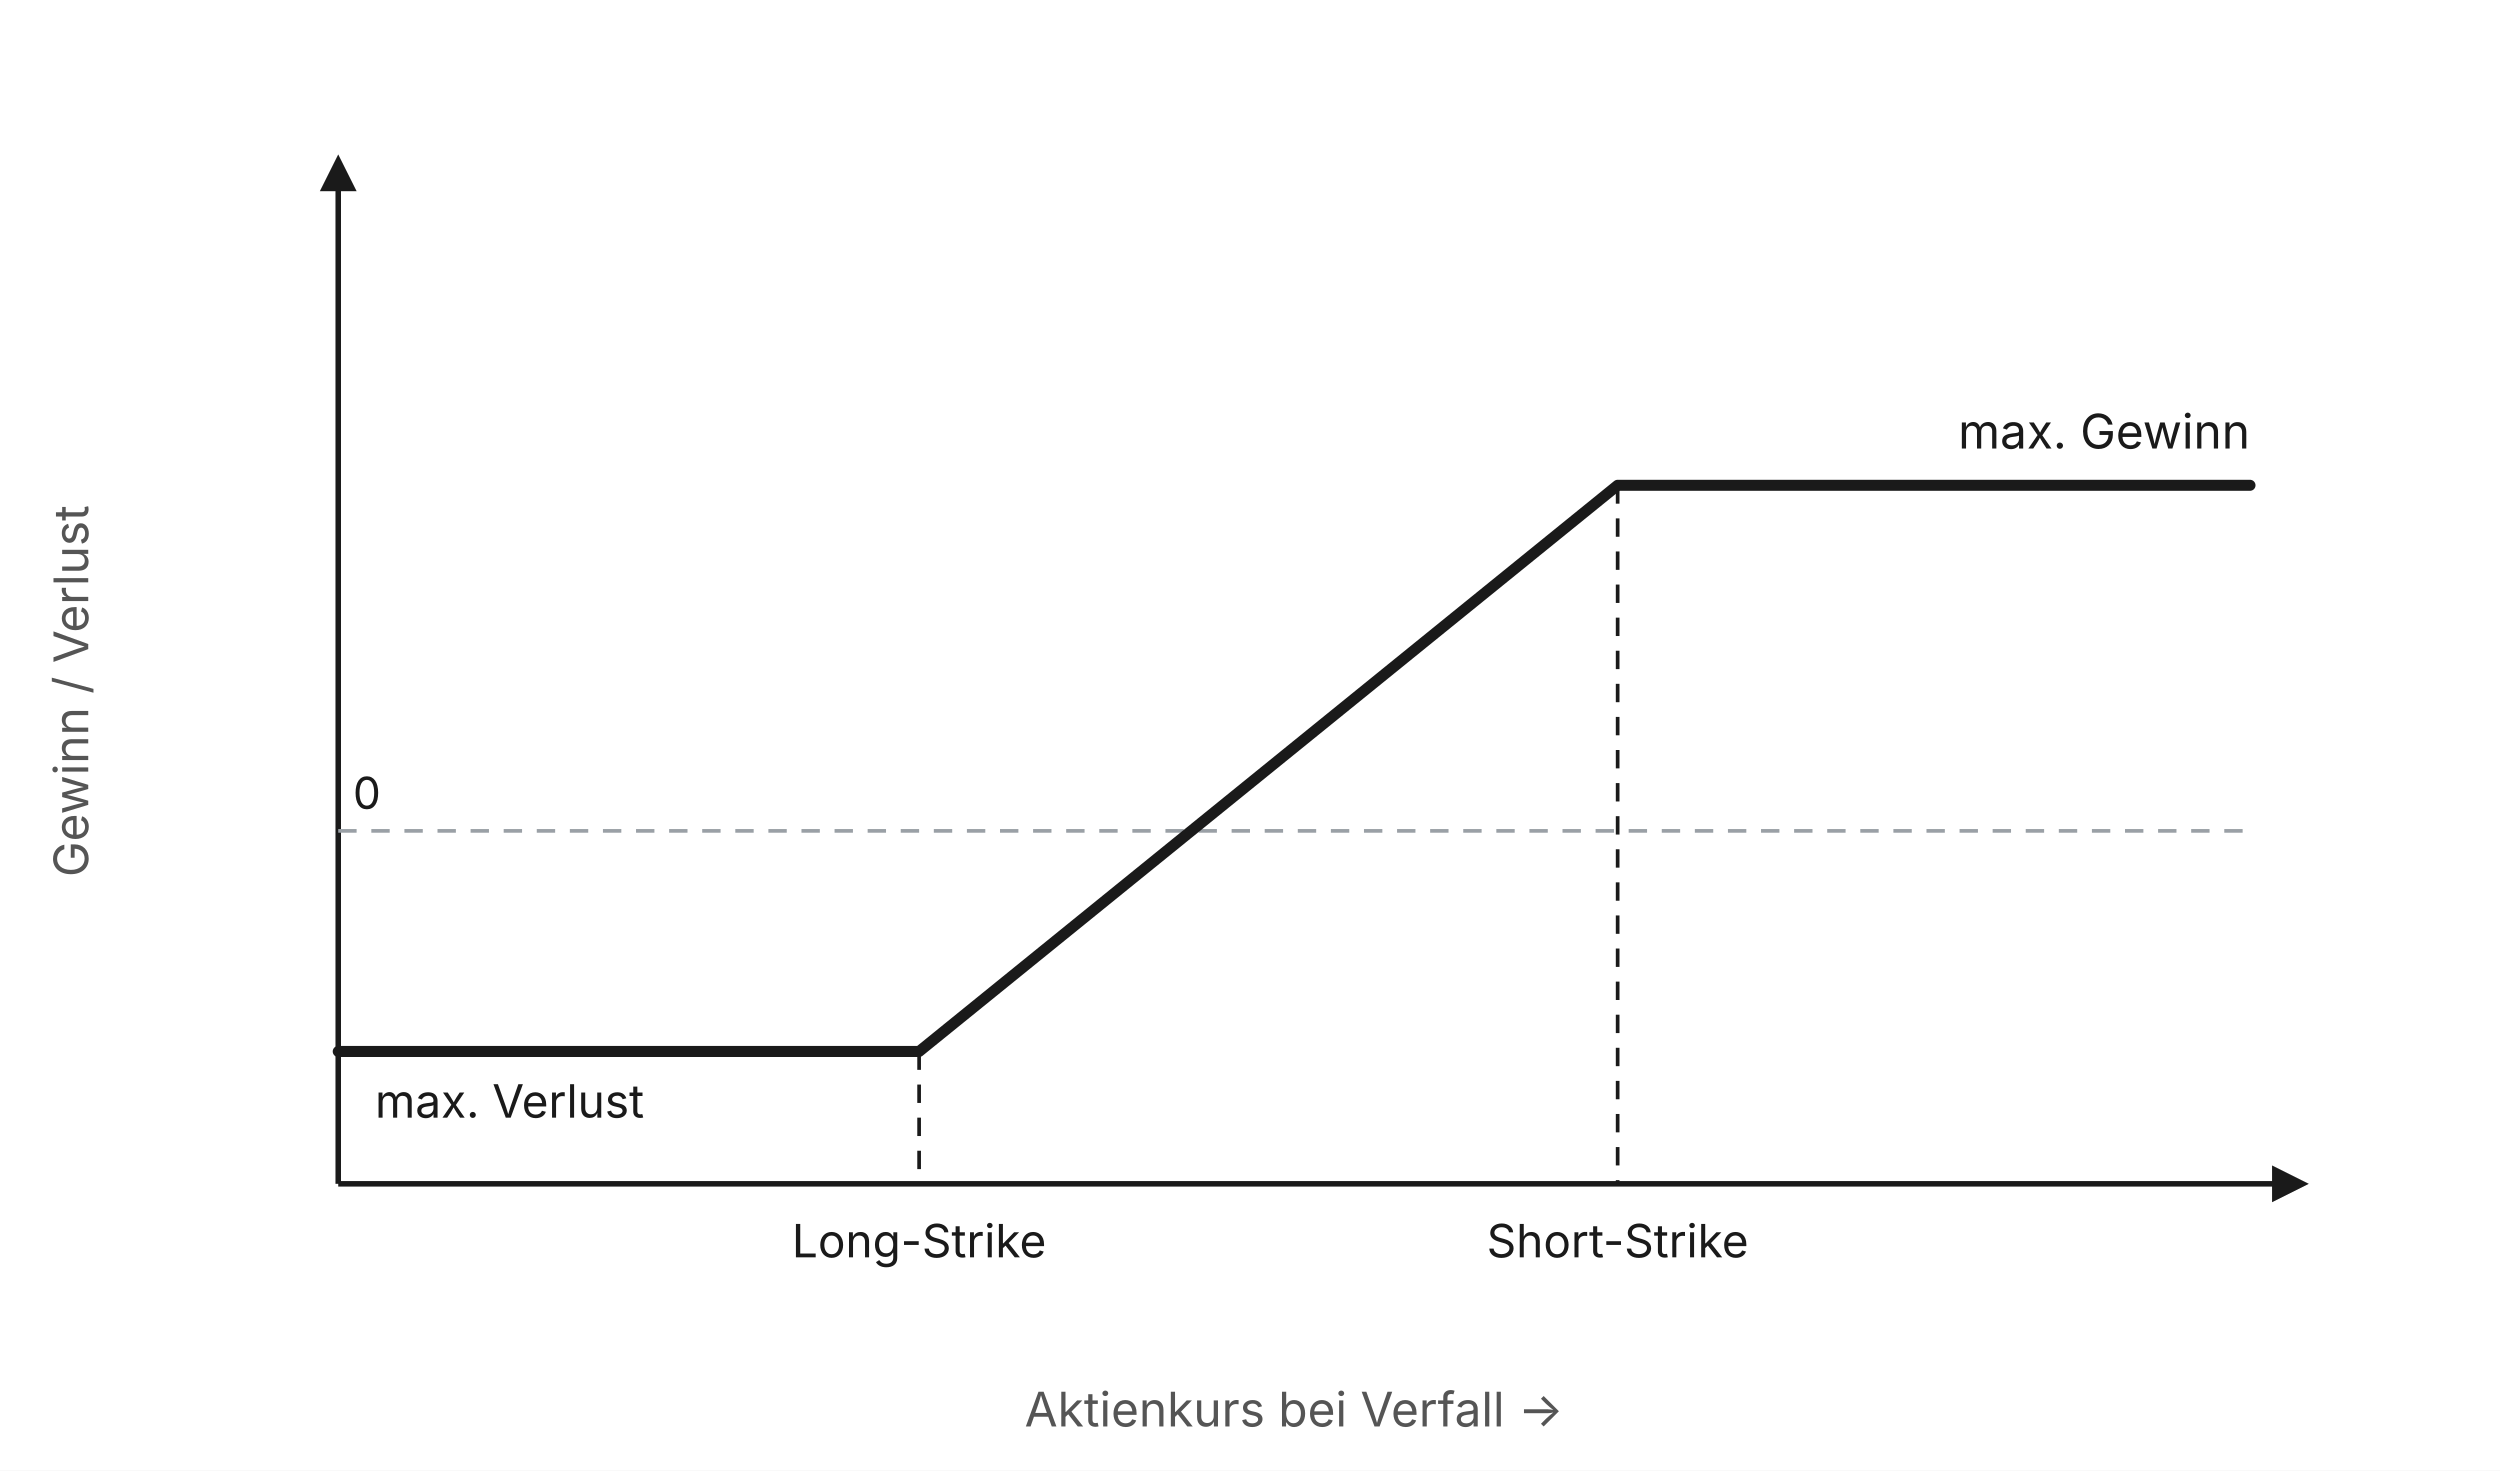
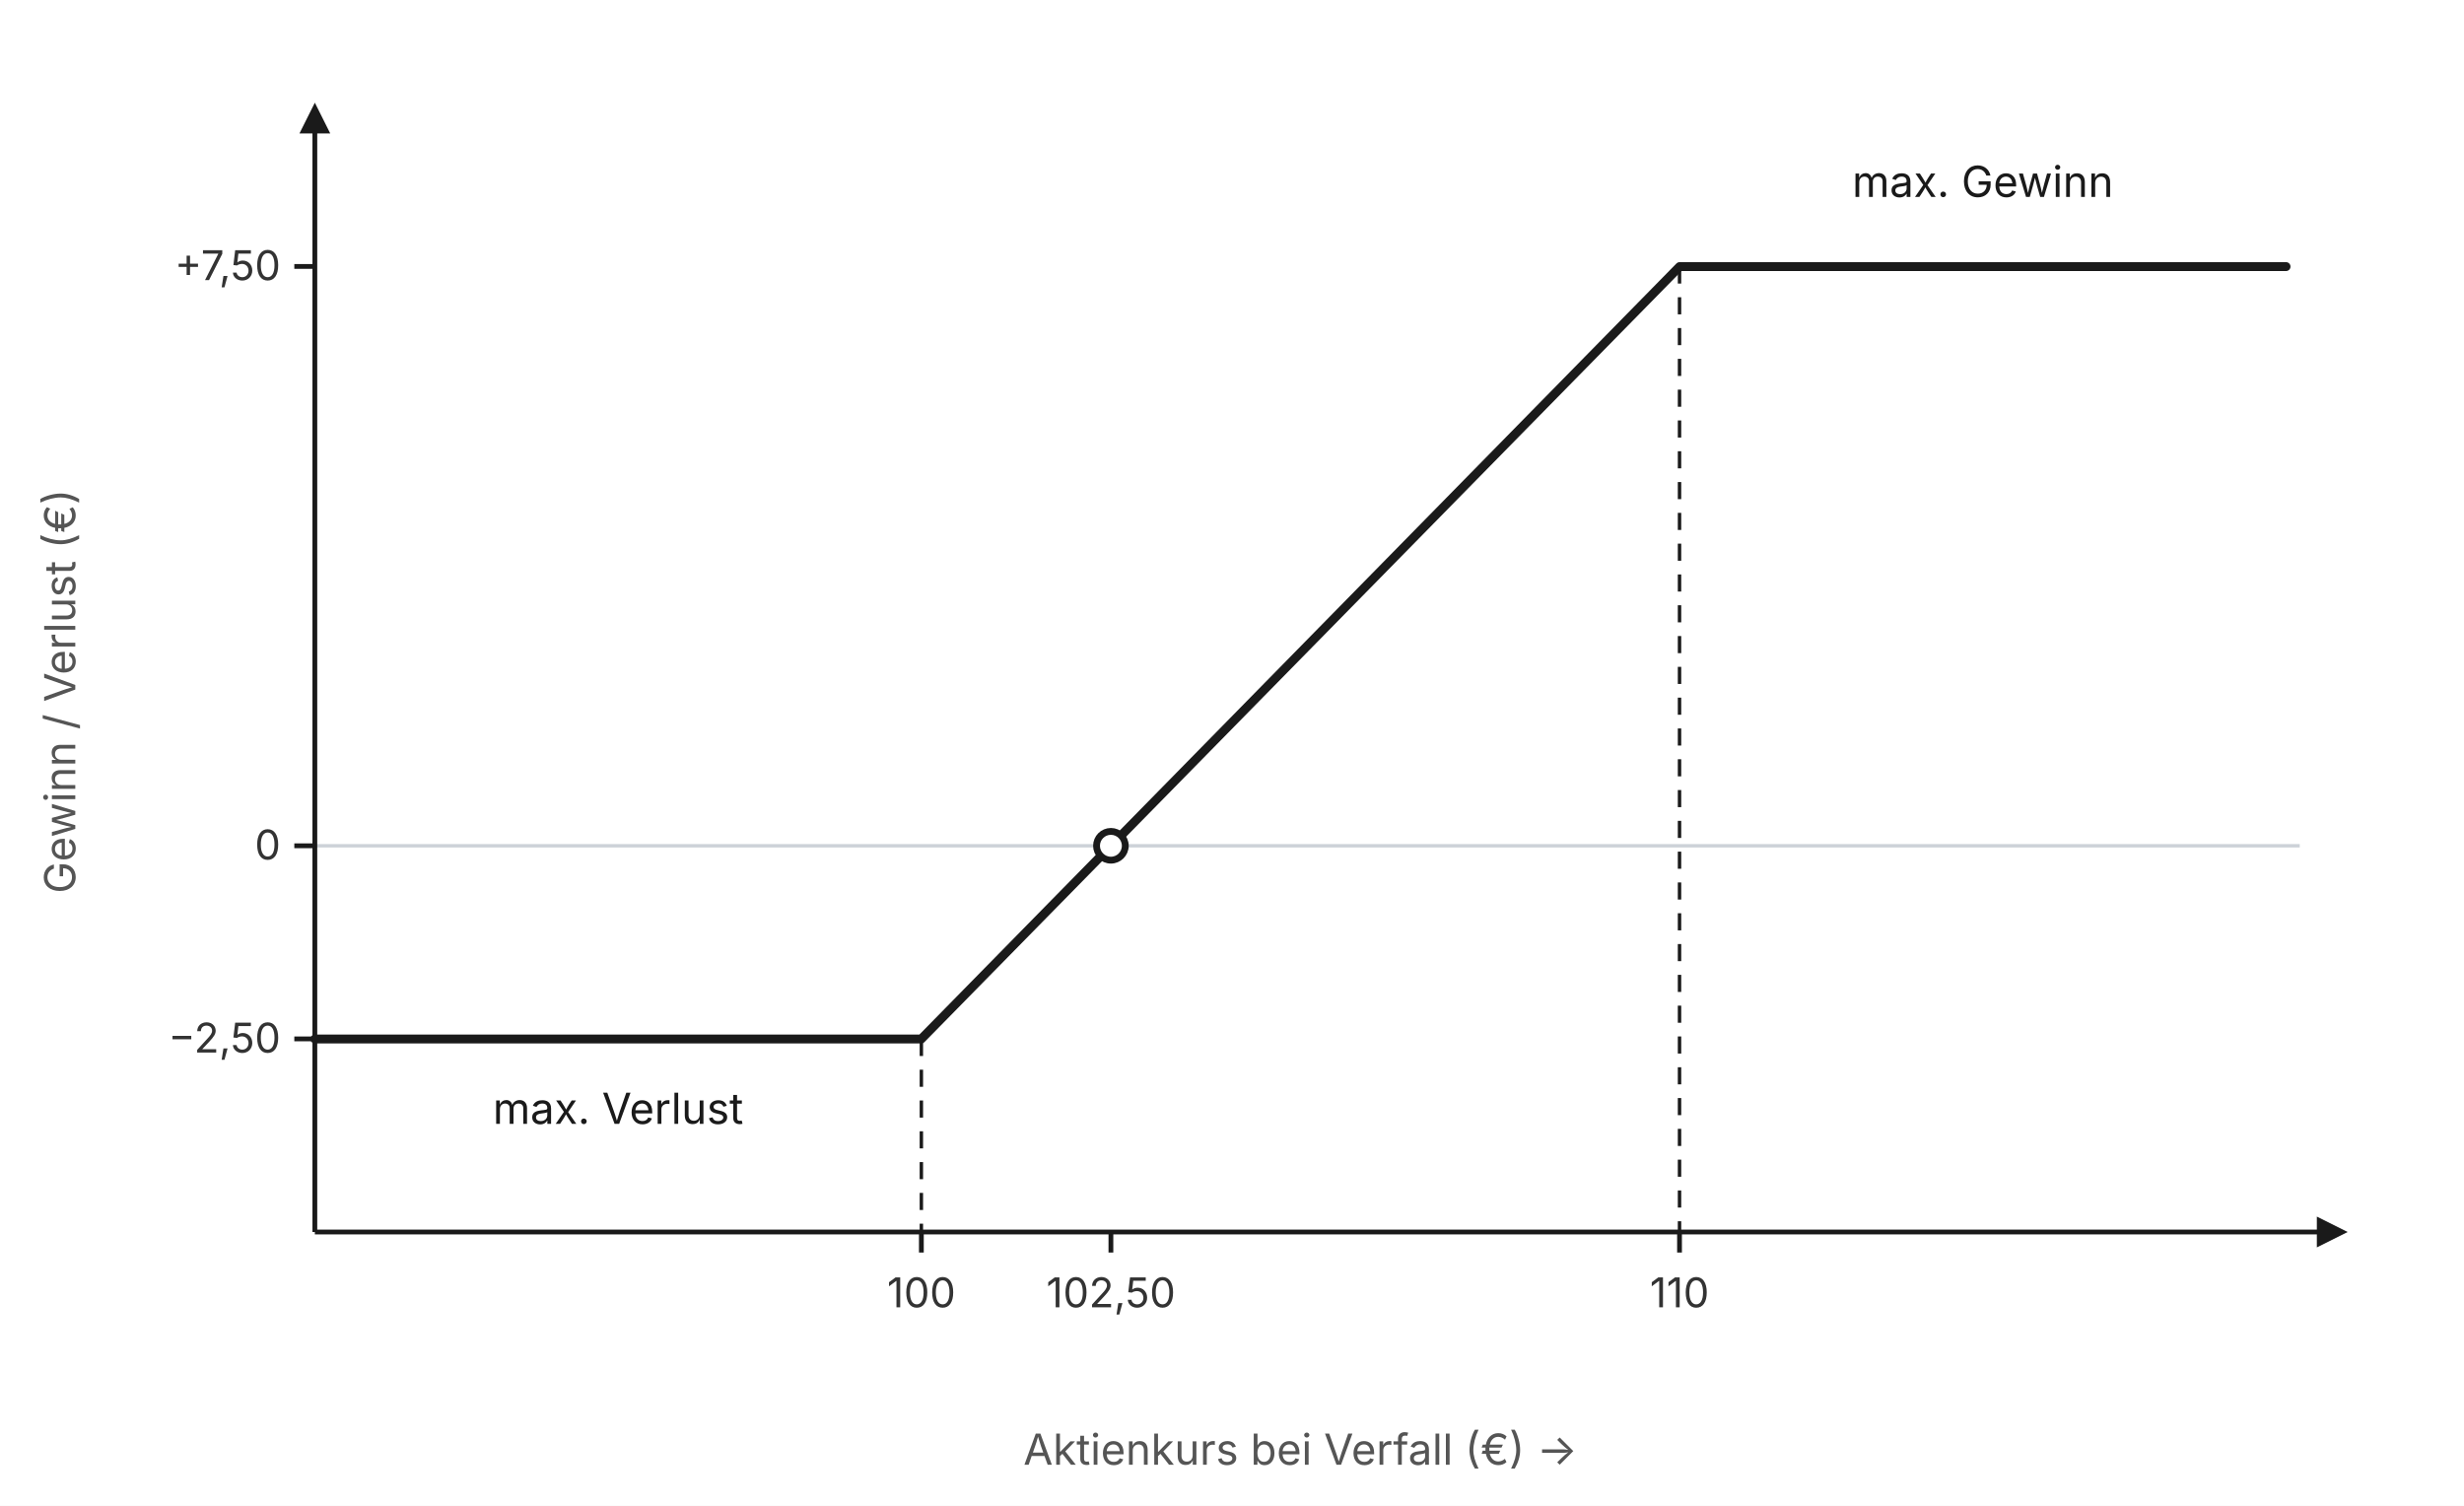
- <svg xmlns="http://www.w3.org/2000/svg" viewBox="0 0 680 400" font-family="Inter, Arial, sans-serif">
-   <rect width="680" height="400" fill="#ffffff" />
-   <line x1="92" y1="46" x2="92" y2="322" stroke="#1a1a1a" stroke-width="1.5" />
-   <line x1="92" y1="322" x2="624" y2="322" stroke="#1a1a1a" stroke-width="1.5" />
-   <path d="M92,42 l-5,10 h10 z" fill="#1a1a1a" />
-   <path d="M628,322 l-10,-5 v10 z" fill="#1a1a1a" />
-   <text x="352" y="388" font-size="13" fill="#555" text-anchor="middle">Aktienkurs bei Verfall →</text>
-   <text x="24" y="188" font-size="13" fill="#555" text-anchor="middle" transform="rotate(-90 24 188)">Gewinn / Verlust</text>
-   <line x1="92" y1="226" x2="612" y2="226" stroke="#9aa0a6" stroke-width="1" stroke-dasharray="5 4" />
-   <text x="96" y="220" font-size="12" fill="#1a1a1a" text-anchor="start">0</text>
-   <line x1="250" y1="286" x2="250" y2="322" stroke="#1a1a1a" stroke-width="1" stroke-dasharray="5 4" />
-   <text x="250" y="342" font-size="12.5" fill="#1a1a1a" text-anchor="middle">Long-Strike</text>
-   <line x1="440" y1="132" x2="440" y2="322" stroke="#1a1a1a" stroke-width="1" stroke-dasharray="5 4" />
-   <text x="440" y="342" font-size="12.5" fill="#1a1a1a" text-anchor="middle">Short-Strike</text>
-   <polyline points="92,286 250,286 440,132 612,132" fill="none" stroke="#1a1a1a" stroke-width="3" stroke-linejoin="round" stroke-linecap="round" />
-   <text x="612" y="122" font-size="13" fill="#1a1a1a" text-anchor="end">max. Gewinn</text>
-   <text x="102" y="304" font-size="12.5" fill="#1a1a1a" text-anchor="start">max. Verlust</text>
+ <svg xmlns="http://www.w3.org/2000/svg" viewBox="0 0 720 440" font-family="Inter, 'Helvetica Neue', Arial, sans-serif">
+   <rect width="720" height="440" fill="#ffffff" />
+   <line x1="92" y1="247.143" x2="672" y2="247.143" stroke="#cdd2d8" stroke-width="1" />
+   <line x1="92" y1="34" x2="92" y2="360" stroke="#1a1a1a" stroke-width="1.4" />
+   <line x1="92" y1="360" x2="682" y2="360" stroke="#1a1a1a" stroke-width="1.4" />
+   <path d="M92,30 l-4.5,9 h9 z" fill="#1a1a1a" />
+   <path d="M686,360 l-9,-4.5 v9 z" fill="#1a1a1a" />
+   <line x1="269.231" y1="360" x2="269.231" y2="366" stroke="#1a1a1a" stroke-width="1.4" />
+   <text x="269.231" y="382" font-size="12" fill="#333" font-weight="400" text-anchor="middle">100</text>
+   <line x1="324.615" y1="360" x2="324.615" y2="366" stroke="#1a1a1a" stroke-width="1.4" />
+   <text x="324.615" y="382" font-size="12" fill="#333" font-weight="400" text-anchor="middle">102,50</text>
+   <line x1="490.769" y1="360" x2="490.769" y2="366" stroke="#1a1a1a" stroke-width="1.4" />
+   <text x="490.769" y="382" font-size="12" fill="#333" font-weight="400" text-anchor="middle">110</text>
+   <line x1="86" y1="303.571" x2="92" y2="303.571" stroke="#1a1a1a" stroke-width="1.4" />
+   <text x="82" y="307.571" font-size="12" fill="#333" font-weight="400" text-anchor="end">−2,50</text>
+   <line x1="86" y1="247.143" x2="92" y2="247.143" stroke="#1a1a1a" stroke-width="1.4" />
+   <text x="82" y="251.143" font-size="12" fill="#333" font-weight="400" text-anchor="end">0</text>
+   <line x1="86" y1="77.857" x2="92" y2="77.857" stroke="#1a1a1a" stroke-width="1.4" />
+   <text x="82" y="81.857" font-size="12" fill="#333" font-weight="400" text-anchor="end">+7,50</text>
+   <text x="380" y="428" font-size="12.5" fill="#555" font-weight="400" text-anchor="middle">Aktienkurs bei Verfall (€) →</text>
+   <text transform="rotate(-90 22 202)" x="22" y="202" font-size="12.5" fill="#555" font-weight="400" text-anchor="middle">Gewinn / Verlust (€)</text>
+   <line x1="269.231" y1="303.571" x2="269.231" y2="360" stroke="#1a1a1a" stroke-width="1" stroke-dasharray="5 4" />
+   <line x1="490.769" y1="77.857" x2="490.769" y2="360" stroke="#1a1a1a" stroke-width="1" stroke-dasharray="5 4" />
+   <polyline points="92.0,303.6 269.2,303.6 490.8,77.9 668.0,77.9" fill="none" stroke="#1a1a1a" stroke-width="2.6" stroke-linejoin="round" stroke-linecap="round" />
+   <circle cx="324.615" cy="247.143" r="4.2" fill="#ffffff" stroke="#1a1a1a" stroke-width="2" />
+   <text x="579.385" y="57.543" font-size="12.5" fill="#1a1a1a" font-weight="400" text-anchor="middle">max. Gewinn</text>
+   <text x="180.615" y="328.4" font-size="12.5" fill="#1a1a1a" font-weight="400" text-anchor="middle">max. Verlust</text>
</svg>
